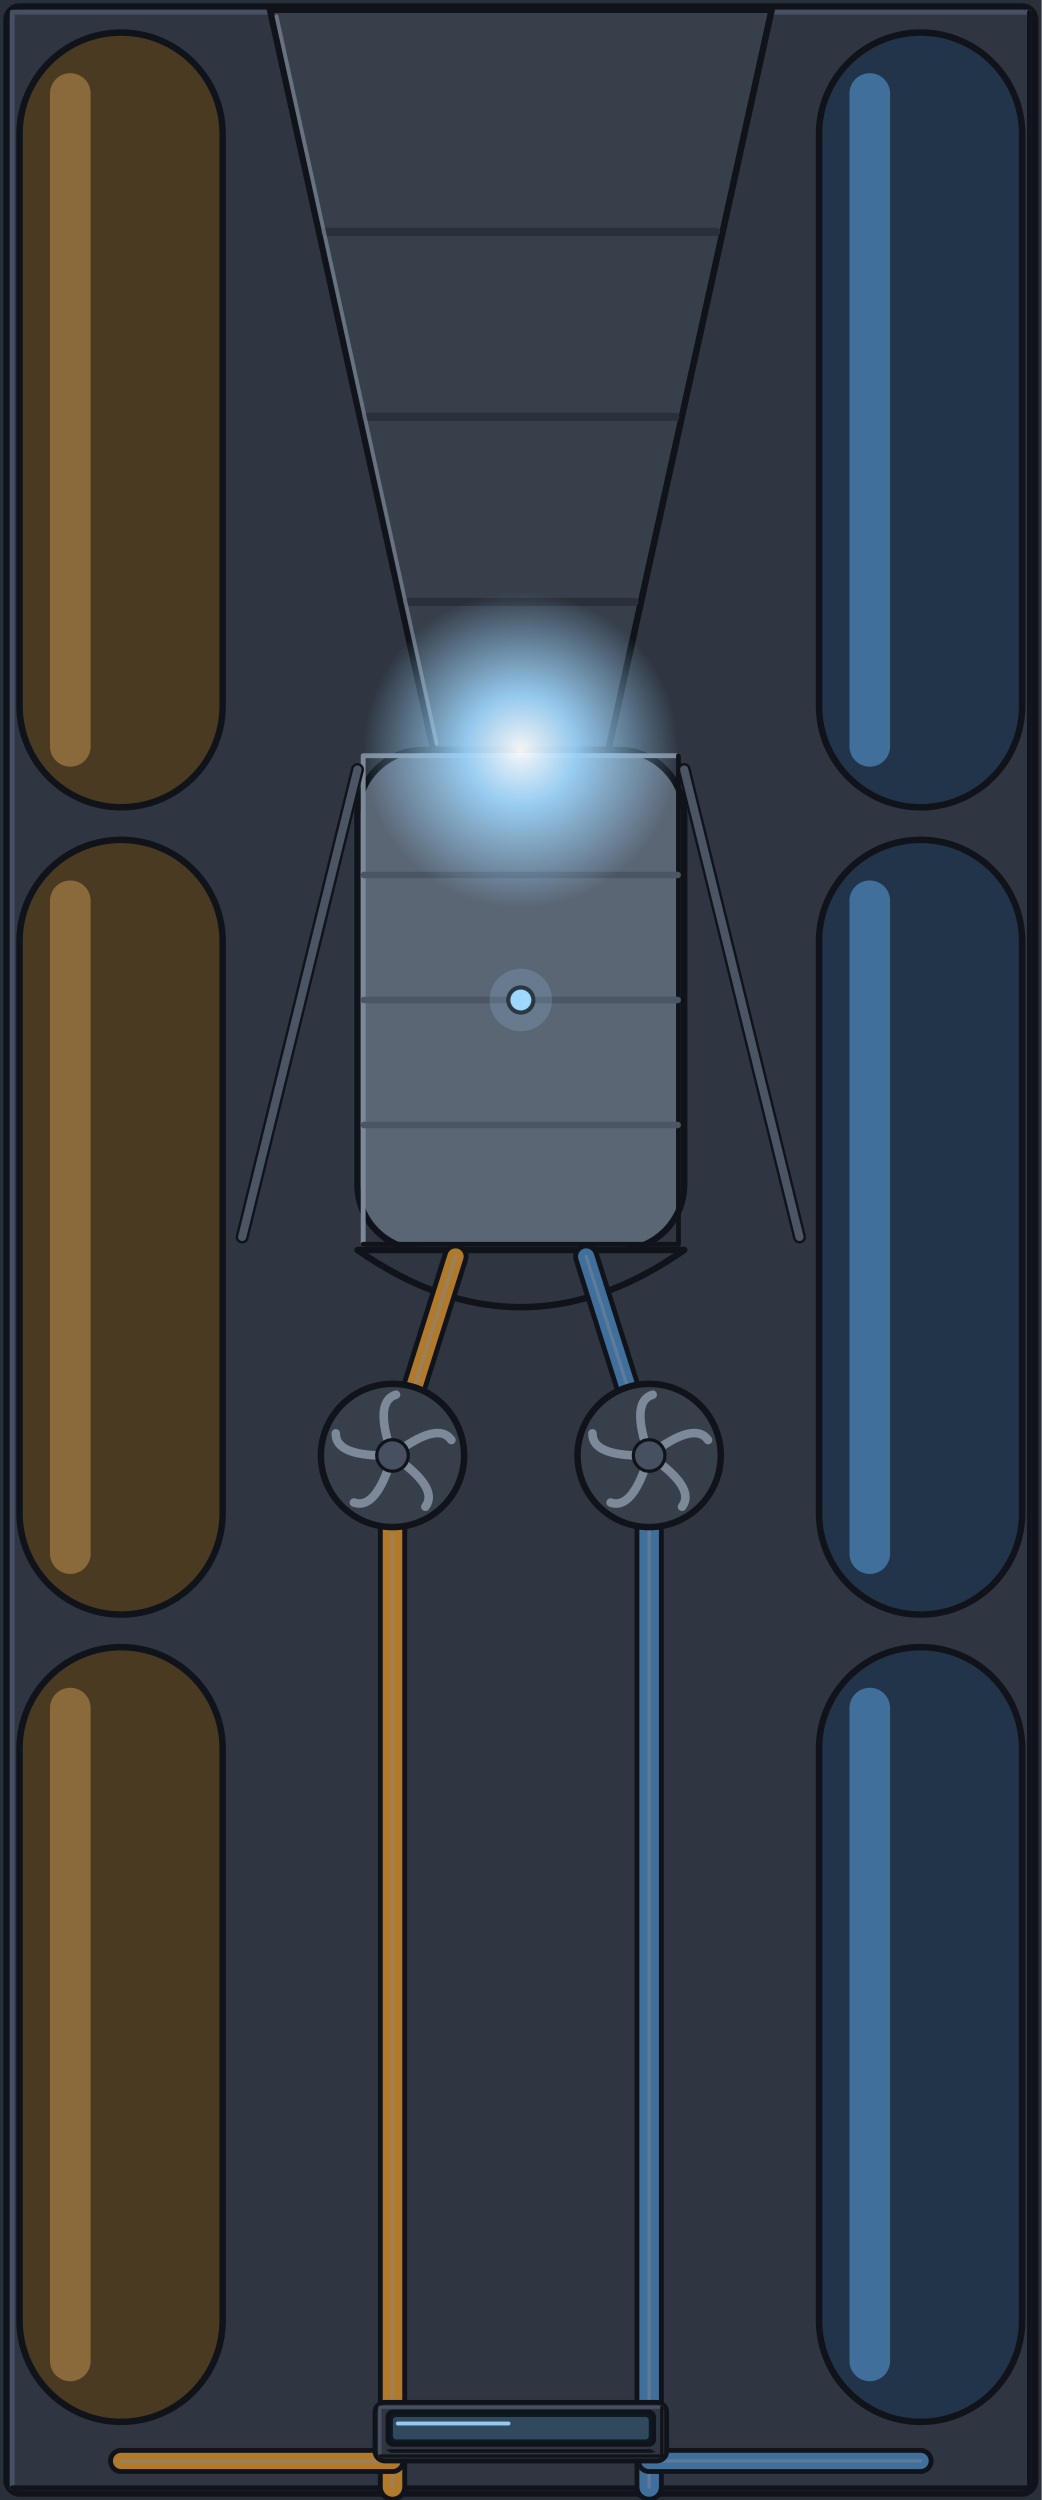
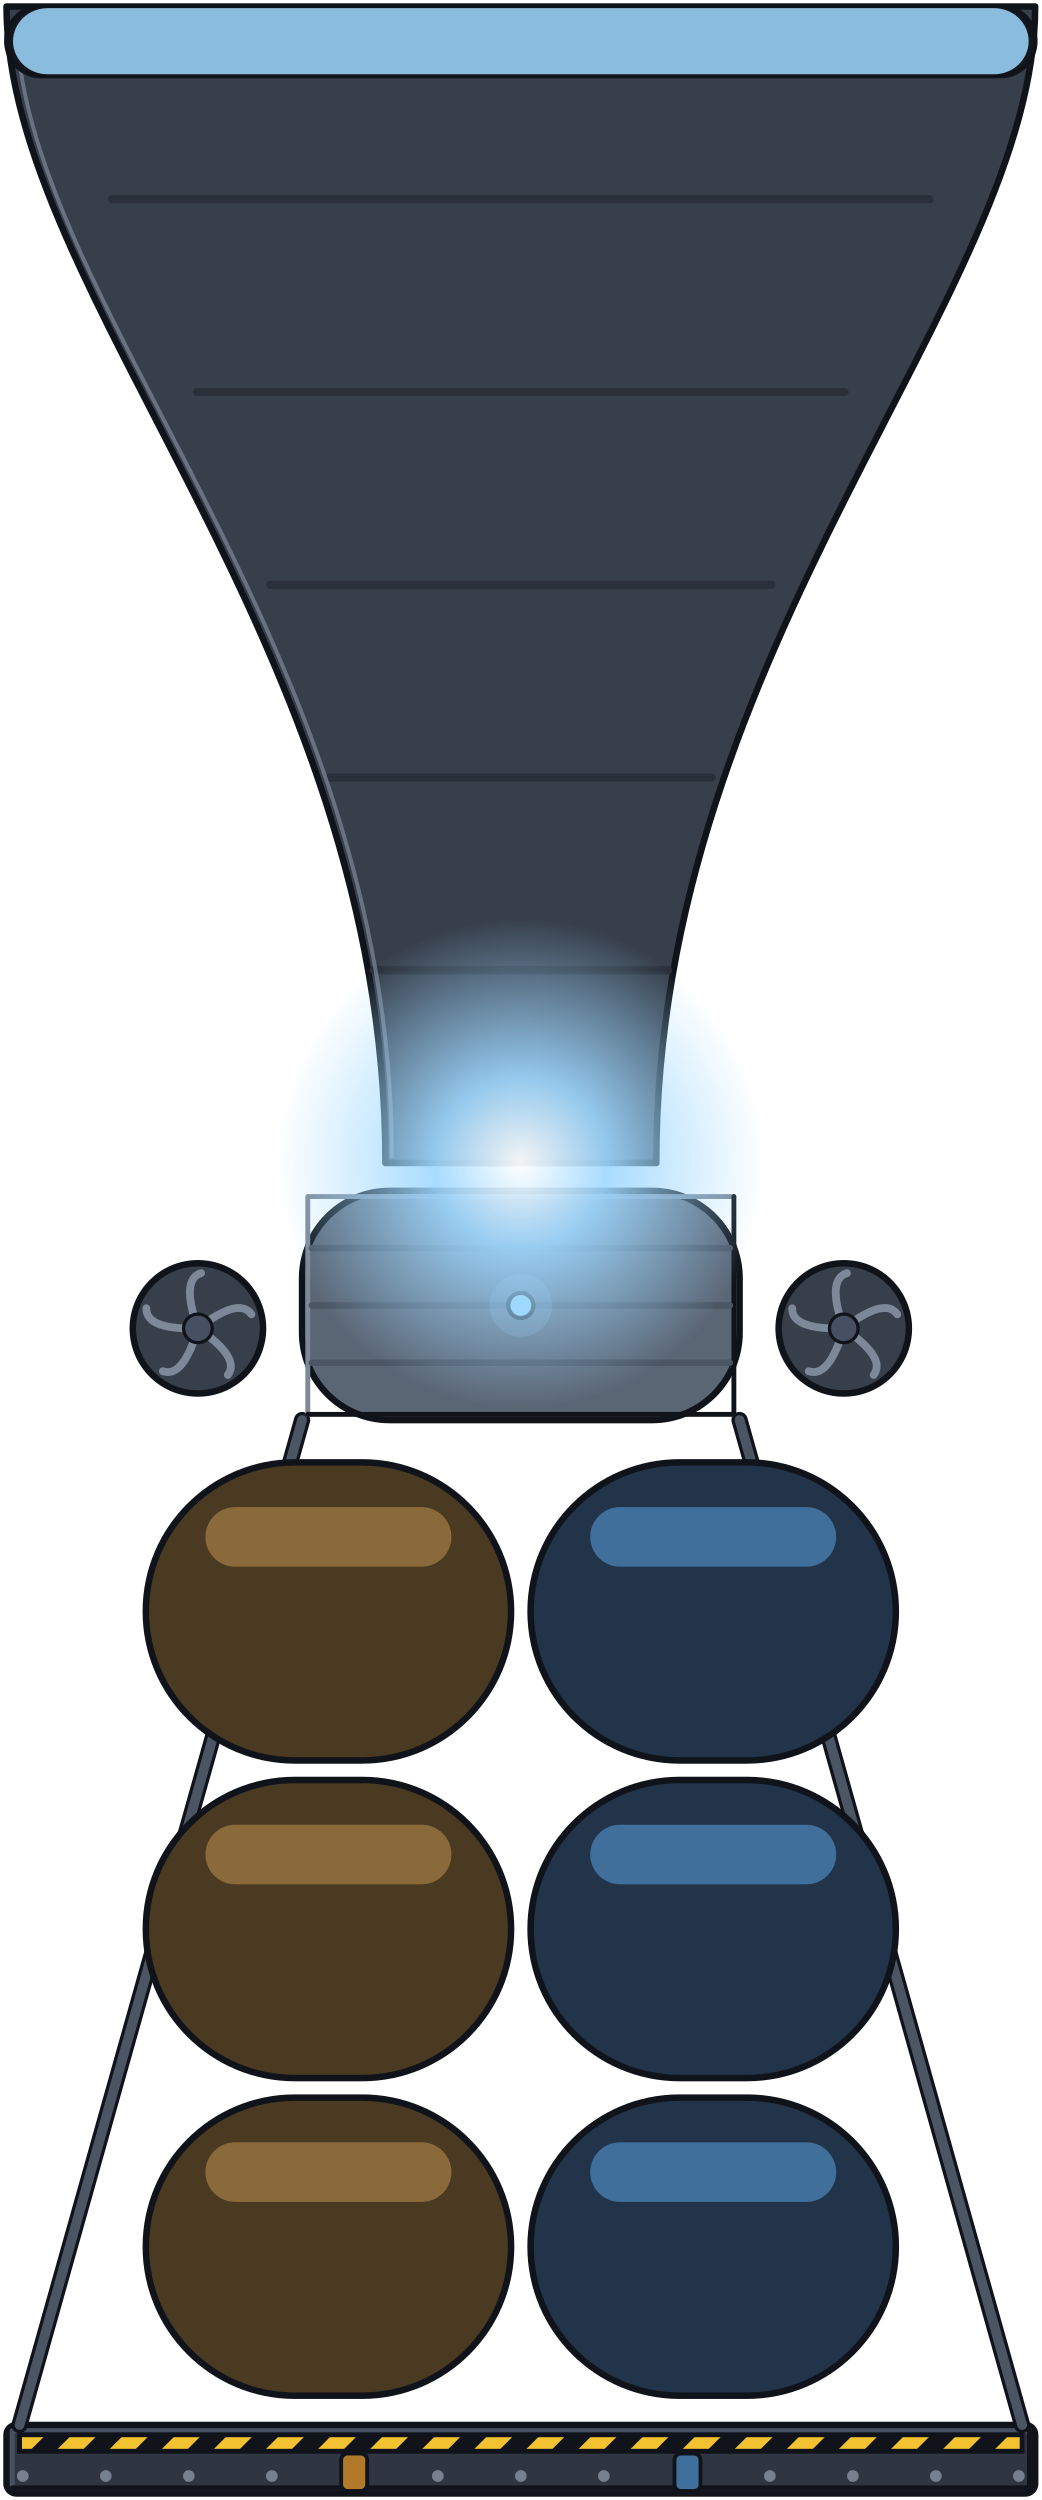
<svg xmlns="http://www.w3.org/2000/svg" width="320" height="768" viewBox="0 0 320 768">
  <defs>
-     <radialGradient id="engine_room_xl_throat">
+     <radialGradient id="engine_bell_xl_throat">
      <stop offset="0" stop-color="#ffffff" stop-opacity="0.95" />
      <stop offset="0.35" stop-color="#9fd8ff" stop-opacity="0.9" />
      <stop offset="1" stop-color="#9fd8ff" stop-opacity="0" />
    </radialGradient>
  </defs>
  <g id="base">
-     <rect x="0" y="0" width="320" height="768" fill="#2a3039" />
-     <rect x="2" y="2" width="316" height="764" rx="4" fill="#2f3641" stroke="#10141a" stroke-width="2" />
-     <path d="M3.75,764.25 L3.75,3.75 L316.25,3.75" fill="none" stroke="#465060" stroke-width="1.5" stroke-linejoin="round" stroke-linecap="round" />
-     <path d="M316.25,3.75 L316.25,764.25 L3.75,764.25" fill="none" stroke="#10141a" stroke-width="1.5" stroke-linejoin="round" stroke-linecap="round" />
-     <polygon points="82.94,3 237.06,3 186.88,230.4 133.12,230.4" fill="#373f4b" stroke="#10141a" stroke-width="2" stroke-linejoin="round" />
-     <line x1="100" y1="71.22" x2="220" y2="71.22" stroke="#2a3039" stroke-width="2.5" stroke-linecap="round" />
-     <line x1="112.54" y1="128.07" x2="207.46" y2="128.07" stroke="#2a3039" stroke-width="2.5" stroke-linecap="round" />
-     <line x1="125.08" y1="184.92" x2="194.92" y2="184.92" stroke="#2a3039" stroke-width="2.5" stroke-linecap="round" />
-     <line x1="84.94" y1="5" x2="134.12" y2="228.4" stroke="#7d8898" stroke-width="1.2" stroke-linecap="round" opacity="0.7" />
-     <rect x="109.82" y="230.4" width="100.35" height="153.6" rx="20.07" fill="#5b6675" stroke="#10141a" stroke-width="2" />
-     <path d="M111.57,382.25 L111.57,232.15 L208.43,232.15" fill="none" stroke="#7d8898" stroke-width="1.5" stroke-linejoin="round" stroke-linecap="round" />
-     <path d="M208.43,232.15 L208.43,382.25 L111.57,382.25" fill="none" stroke="#10141a" stroke-width="1.5" stroke-linejoin="round" stroke-linecap="round" />
-     <line x1="111.82" y1="268.8" x2="208.18" y2="268.8" stroke="#4b5563" stroke-width="2" stroke-linecap="round" />
-     <line x1="111.82" y1="307.2" x2="208.18" y2="307.2" stroke="#4b5563" stroke-width="2" stroke-linecap="round" />
-     <line x1="111.82" y1="345.6" x2="208.18" y2="345.6" stroke="#4b5563" stroke-width="2" stroke-linecap="round" />
-     <path d="M109.82,384 Q160,419.12 210.18,384 Z" fill="#2f3641" stroke="#10141a" stroke-width="2" stroke-linejoin="round" stroke-linecap="round" />
-     <line x1="74.4" y1="380" x2="109.82" y2="236.4" stroke="#10141a" stroke-width="4" stroke-linecap="round" />
-     <line x1="74.4" y1="380" x2="109.82" y2="236.4" stroke="#4b5563" stroke-width="2.5" stroke-linecap="round" />
-     <line x1="245.6" y1="380" x2="210.18" y2="236.4" stroke="#10141a" stroke-width="4" stroke-linecap="round" />
-     <line x1="245.6" y1="380" x2="210.18" y2="236.4" stroke="#4b5563" stroke-width="2.5" stroke-linecap="round" />
-     <line x1="120.58" y1="447.12" x2="139.93" y2="386" stroke="#10141a" stroke-width="8" stroke-linecap="round" />
-     <line x1="120.58" y1="447.12" x2="139.93" y2="386" stroke="#b07a2a" stroke-width="5" stroke-linecap="round" />
-     <line x1="120.58" y1="447.12" x2="139.93" y2="386" stroke="#7d8898" stroke-width="1" stroke-linecap="round" opacity="0.5" />
-     <line x1="120.58" y1="447.12" x2="120.58" y2="764" stroke="#10141a" stroke-width="9" stroke-linecap="round" />
-     <line x1="120.58" y1="447.12" x2="120.58" y2="764" stroke="#b07a2a" stroke-width="6" stroke-linecap="round" />
-     <line x1="120.58" y1="447.12" x2="120.58" y2="764" stroke="#7d8898" stroke-width="1" stroke-linecap="round" opacity="0.5" />
-     <circle cx="120.58" cy="447.12" r="22" fill="#373f4b" stroke="#10141a" stroke-width="2" />
-     <path d="M120.58,447.12 Q135.1,457.06 130.68,462.86" fill="none" stroke="#7d8898" stroke-width="2.64" stroke-linejoin="round" stroke-linecap="round" />
-     <path d="M120.58,447.12 Q115.61,464.01 108.73,461.59" fill="none" stroke="#7d8898" stroke-width="2.64" stroke-linejoin="round" stroke-linecap="round" />
-     <path d="M120.58,447.12 Q102.98,447.62 103.15,440.33" fill="none" stroke="#7d8898" stroke-width="2.64" stroke-linejoin="round" stroke-linecap="round" />
-     <path d="M120.58,447.12 Q114.67,430.55 121.65,428.45" fill="none" stroke="#7d8898" stroke-width="2.64" stroke-linejoin="round" stroke-linecap="round" />
-     <path d="M120.58,447.12 Q134.52,436.38 138.66,442.38" fill="none" stroke="#7d8898" stroke-width="2.64" stroke-linejoin="round" stroke-linecap="round" />
-     <circle cx="120.58" cy="447.12" r="4.84" fill="#465060" stroke="#10141a" stroke-width="1" />
-     <line x1="199.42" y1="447.12" x2="180.07" y2="386" stroke="#10141a" stroke-width="8" stroke-linecap="round" />
-     <line x1="199.42" y1="447.12" x2="180.07" y2="386" stroke="#3f6f9a" stroke-width="5" stroke-linecap="round" />
-     <line x1="199.42" y1="447.12" x2="180.07" y2="386" stroke="#7d8898" stroke-width="1" stroke-linecap="round" opacity="0.5" />
-     <line x1="199.42" y1="447.12" x2="199.42" y2="764" stroke="#10141a" stroke-width="9" stroke-linecap="round" />
-     <line x1="199.42" y1="447.12" x2="199.42" y2="764" stroke="#3f6f9a" stroke-width="6" stroke-linecap="round" />
-     <line x1="199.42" y1="447.12" x2="199.42" y2="764" stroke="#7d8898" stroke-width="1" stroke-linecap="round" opacity="0.5" />
-     <circle cx="199.42" cy="447.12" r="22" fill="#373f4b" stroke="#10141a" stroke-width="2" />
-     <path d="M199.42,447.12 Q213.95,457.06 209.53,462.86" fill="none" stroke="#7d8898" stroke-width="2.64" stroke-linejoin="round" stroke-linecap="round" />
-     <path d="M199.42,447.12 Q194.46,464.01 187.58,461.59" fill="none" stroke="#7d8898" stroke-width="2.64" stroke-linejoin="round" stroke-linecap="round" />
-     <path d="M199.42,447.12 Q181.83,447.62 182,440.33" fill="none" stroke="#7d8898" stroke-width="2.64" stroke-linejoin="round" stroke-linecap="round" />
-     <path d="M199.42,447.12 Q193.51,430.55 200.5,428.45" fill="none" stroke="#7d8898" stroke-width="2.64" stroke-linejoin="round" stroke-linecap="round" />
-     <path d="M199.42,447.12 Q213.36,436.38 217.51,442.38" fill="none" stroke="#7d8898" stroke-width="2.64" stroke-linejoin="round" stroke-linecap="round" />
-     <circle cx="199.42" cy="447.12" r="4.84" fill="#465060" stroke="#10141a" stroke-width="1" />
-     <circle cx="160" cy="307.2" r="4" fill="#1b2028" stroke="#10141a" stroke-width="1" />
-     <rect x="6" y="10" width="62.4" height="238" rx="31.2" fill="#4a3a22" stroke="#10141a" stroke-width="2" />
-     <rect x="15.36" y="22.48" width="12.48" height="213.04" rx="6.24" fill="#8a6a3a" />
-     <rect x="6" y="258" width="62.4" height="238" rx="31.2" fill="#4a3a22" stroke="#10141a" stroke-width="2" />
-     <rect x="15.36" y="270.48" width="12.48" height="213.04" rx="6.24" fill="#8a6a3a" />
-     <rect x="6" y="506" width="62.4" height="238" rx="31.2" fill="#4a3a22" stroke="#10141a" stroke-width="2" />
-     <rect x="15.36" y="518.48" width="12.48" height="213.04" rx="6.24" fill="#8a6a3a" />
-     <line x1="37.2" y1="756" x2="120.58" y2="756" stroke="#10141a" stroke-width="8" stroke-linecap="round" />
-     <line x1="37.2" y1="756" x2="120.58" y2="756" stroke="#b07a2a" stroke-width="5" stroke-linecap="round" />
-     <line x1="37.2" y1="756" x2="120.58" y2="756" stroke="#7d8898" stroke-width="1" stroke-linecap="round" opacity="0.5" />
-     <rect x="251.6" y="10" width="62.4" height="238" rx="31.2" fill="#22344a" stroke="#10141a" stroke-width="2" />
-     <rect x="260.96" y="22.48" width="12.48" height="213.04" rx="6.24" fill="#3f6f9a" />
-     <rect x="251.6" y="258" width="62.4" height="238" rx="31.2" fill="#22344a" stroke="#10141a" stroke-width="2" />
-     <rect x="260.96" y="270.48" width="12.48" height="213.04" rx="6.24" fill="#3f6f9a" />
-     <rect x="251.6" y="506" width="62.4" height="238" rx="31.2" fill="#22344a" stroke="#10141a" stroke-width="2" />
-     <rect x="260.96" y="518.48" width="12.48" height="213.04" rx="6.24" fill="#3f6f9a" />
-     <line x1="282.8" y1="756" x2="199.42" y2="756" stroke="#10141a" stroke-width="8" stroke-linecap="round" />
-     <line x1="282.8" y1="756" x2="199.42" y2="756" stroke="#3f6f9a" stroke-width="5" stroke-linecap="round" />
-     <line x1="282.8" y1="756" x2="199.42" y2="756" stroke="#7d8898" stroke-width="1" stroke-linecap="round" opacity="0.5" />
-     <rect x="115.2" y="738" width="89.6" height="18" rx="3" fill="#2f3641" stroke="#10141a" stroke-width="1.5" />
-     <path d="M116.7,754.5 L116.7,739.5 L203.3,739.5" fill="none" stroke="#465060" stroke-width="1" stroke-linejoin="round" stroke-linecap="round" />
-     <path d="M203.3,739.5 L203.3,754.5 L116.7,754.5" fill="none" stroke="#10141a" stroke-width="1" stroke-linejoin="round" stroke-linecap="round" />
-     <rect x="119.2" y="741" width="81.6" height="9.9" rx="1.5" fill="#0c1a26" stroke="#10141a" stroke-width="1.5" />
-     <rect x="119.2" y="752.9" width="81.6" height="0.1" rx="1" fill="#465060" stroke="#10141a" stroke-width="1" />
+     <rect x="2" y="744.96" width="316" height="21.04" rx="3" fill="#2f3641" stroke="#10141a" stroke-width="2" />
+     <path d="M3.75,764.25 L3.75,746.71 L316.25,746.71" fill="none" stroke="#465060" stroke-width="1.5" stroke-linejoin="round" stroke-linecap="round" />
+     <path d="M316.25,746.71 L316.25,764.25 L3.75,764.25" fill="none" stroke="#10141a" stroke-width="1.5" stroke-linejoin="round" stroke-linecap="round" />
+     <clipPath id="hz_bell_xl_6_747">
+       <rect x="6" y="747.96" width="308" height="5.07" />
+     </clipPath>
+     <rect x="6" y="747.96" width="308" height="5.07" fill="#f2c230" />
+     <g clip-path="url(#hz_bell_xl_6_747)">
+       <polygon points="-7,753.03 1,753.03 6.07,747.96 -1.93,747.96" fill="#10141a" />
+       <polygon points="9,753.03 17,753.03 22.07,747.96 14.07,747.96" fill="#10141a" />
+       <polygon points="25,753.03 33,753.03 38.07,747.96 30.07,747.96" fill="#10141a" />
+       <polygon points="41,753.03 49,753.03 54.07,747.96 46.07,747.96" fill="#10141a" />
+       <polygon points="57,753.03 65,753.03 70.07,747.96 62.07,747.96" fill="#10141a" />
+       <polygon points="73,753.03 81,753.03 86.07,747.96 78.07,747.96" fill="#10141a" />
+       <polygon points="89,753.03 97,753.03 102.07,747.96 94.07,747.96" fill="#10141a" />
+       <polygon points="105,753.03 113,753.03 118.07,747.96 110.07,747.96" fill="#10141a" />
+       <polygon points="121,753.03 129,753.03 134.07,747.96 126.07,747.96" fill="#10141a" />
+       <polygon points="137,753.03 145,753.03 150.07,747.96 142.07,747.96" fill="#10141a" />
+       <polygon points="153,753.03 161,753.03 166.07,747.96 158.07,747.96" fill="#10141a" />
+       <polygon points="169,753.03 177,753.03 182.07,747.96 174.07,747.96" fill="#10141a" />
+       <polygon points="185,753.03 193,753.03 198.07,747.96 190.07,747.96" fill="#10141a" />
+       <polygon points="201,753.03 209,753.03 214.07,747.96 206.07,747.96" fill="#10141a" />
+       <polygon points="217,753.03 225,753.03 230.07,747.96 222.07,747.96" fill="#10141a" />
+       <polygon points="233,753.03 241,753.03 246.07,747.96 238.07,747.96" fill="#10141a" />
+       <polygon points="249,753.03 257,753.03 262.07,747.96 254.07,747.96" fill="#10141a" />
+       <polygon points="265,753.03 273,753.03 278.07,747.96 270.07,747.96" fill="#10141a" />
+       <polygon points="281,753.03 289,753.03 294.07,747.96 286.07,747.96" fill="#10141a" />
+       <polygon points="297,753.03 305,753.03 310.07,747.96 302.07,747.96" fill="#10141a" />
+       <polygon points="313,753.03 321,753.03 326.07,747.96 318.07,747.96" fill="#10141a" />
+     </g>
+     <rect x="6" y="747.96" width="308" height="5.07" fill="none" stroke="#10141a" stroke-width="1.5" />
+     <circle cx="7" cy="760.63" r="1.8" fill="#7d8898" opacity="0.9" />
+     <circle cx="32.5" cy="760.63" r="1.8" fill="#7d8898" opacity="0.9" />
+     <circle cx="58" cy="760.63" r="1.8" fill="#7d8898" opacity="0.9" />
+     <circle cx="83.5" cy="760.63" r="1.8" fill="#7d8898" opacity="0.9" />
+     <circle cx="109" cy="760.63" r="1.8" fill="#7d8898" opacity="0.9" />
+     <circle cx="134.5" cy="760.63" r="1.8" fill="#7d8898" opacity="0.9" />
+     <circle cx="160" cy="760.63" r="1.8" fill="#7d8898" opacity="0.9" />
+     <circle cx="185.5" cy="760.63" r="1.8" fill="#7d8898" opacity="0.9" />
+     <circle cx="211" cy="760.63" r="1.8" fill="#7d8898" opacity="0.9" />
+     <circle cx="236.5" cy="760.63" r="1.8" fill="#7d8898" opacity="0.9" />
+     <circle cx="262" cy="760.63" r="1.8" fill="#7d8898" opacity="0.9" />
+     <circle cx="287.5" cy="760.63" r="1.8" fill="#7d8898" opacity="0.9" />
+     <circle cx="313" cy="760.63" r="1.8" fill="#7d8898" opacity="0.9" />
+     <rect x="104.8" y="753.72" width="8" height="11.52" rx="2" fill="#b07a2a" stroke="#10141a" stroke-width="1.2" />
+     <rect x="207.2" y="753.72" width="8" height="11.52" rx="2" fill="#3f6f9a" stroke="#10141a" stroke-width="1.2" />
+     <line x1="6" y1="744.96" x2="92.8" y2="436.24" stroke="#10141a" stroke-width="5" stroke-linecap="round" />
+     <line x1="6" y1="744.96" x2="92.8" y2="436.24" stroke="#4b5563" stroke-width="3" stroke-linecap="round" />
+     <line x1="314" y1="744.96" x2="227.2" y2="436.24" stroke="#10141a" stroke-width="5" stroke-linecap="round" />
+     <line x1="314" y1="744.96" x2="227.2" y2="436.24" stroke="#4b5563" stroke-width="3" stroke-linecap="round" />
+     <rect x="44.8" y="449.24" width="112.2" height="91.57" rx="45.79" fill="#4a3a22" stroke="#10141a" stroke-width="2" />
+     <rect x="63.11" y="462.98" width="75.57" height="18.31" rx="9.16" fill="#8a6a3a" />
+     <rect x="163" y="449.24" width="112.2" height="91.57" rx="45.79" fill="#22344a" stroke="#10141a" stroke-width="2" />
+     <rect x="181.31" y="462.98" width="75.57" height="18.31" rx="9.16" fill="#3f6f9a" />
+     <rect x="44.8" y="546.81" width="112.2" height="91.57" rx="45.79" fill="#4a3a22" stroke="#10141a" stroke-width="2" />
+     <rect x="63.11" y="560.55" width="75.57" height="18.31" rx="9.16" fill="#8a6a3a" />
+     <rect x="163" y="546.81" width="112.2" height="91.57" rx="45.79" fill="#22344a" stroke="#10141a" stroke-width="2" />
+     <rect x="181.31" y="560.55" width="75.57" height="18.31" rx="9.16" fill="#3f6f9a" />
+     <rect x="44.8" y="644.39" width="112.2" height="91.57" rx="45.79" fill="#4a3a22" stroke="#10141a" stroke-width="2" />
+     <rect x="63.11" y="658.12" width="75.57" height="18.31" rx="9.16" fill="#8a6a3a" />
+     <rect x="163" y="644.39" width="112.2" height="91.57" rx="45.79" fill="#22344a" stroke="#10141a" stroke-width="2" />
+     <rect x="181.31" y="658.12" width="75.57" height="18.31" rx="9.16" fill="#3f6f9a" />
+     <rect x="92.8" y="365.84" width="134.4" height="70.4" rx="26.88" fill="#5b6675" stroke="#10141a" stroke-width="2" />
+     <path d="M94.55,434.49 L94.55,367.59 L225.45,367.59" fill="none" stroke="#7d8898" stroke-width="1.5" stroke-linejoin="round" stroke-linecap="round" />
+     <path d="M225.45,367.59 L225.45,434.49 L94.55,434.49" fill="none" stroke="#10141a" stroke-width="1.5" stroke-linejoin="round" stroke-linecap="round" />
+     <line x1="95.8" y1="383.44" x2="224.2" y2="383.44" stroke="#4b5563" stroke-width="2" stroke-linecap="round" />
+     <line x1="95.8" y1="401.04" x2="224.2" y2="401.04" stroke="#4b5563" stroke-width="2" stroke-linecap="round" />
+     <line x1="95.8" y1="418.64" x2="224.2" y2="418.64" stroke="#4b5563" stroke-width="2" stroke-linecap="round" />
+     <circle cx="60.8" cy="408.08" r="20" fill="#373f4b" stroke="#10141a" stroke-width="2" />
+     <path d="M60.8,408.08 Q74.01,417.11 69.99,422.39" fill="none" stroke="#7d8898" stroke-width="2.4" stroke-linejoin="round" stroke-linecap="round" />
+     <path d="M60.8,408.08 Q56.29,423.43 50.03,421.24" fill="none" stroke="#7d8898" stroke-width="2.4" stroke-linejoin="round" stroke-linecap="round" />
+     <path d="M60.8,408.08 Q44.81,408.53 44.96,401.91" fill="none" stroke="#7d8898" stroke-width="2.4" stroke-linejoin="round" stroke-linecap="round" />
+     <path d="M60.8,408.08 Q55.43,393.01 61.78,391.11" fill="none" stroke="#7d8898" stroke-width="2.4" stroke-linejoin="round" stroke-linecap="round" />
+     <path d="M60.8,408.08 Q73.47,398.31 77.24,403.76" fill="none" stroke="#7d8898" stroke-width="2.4" stroke-linejoin="round" stroke-linecap="round" />
+     <circle cx="60.8" cy="408.08" r="4.4" fill="#465060" stroke="#10141a" stroke-width="1" />
+     <circle cx="259.2" cy="408.08" r="20" fill="#373f4b" stroke="#10141a" stroke-width="2" />
+     <path d="M259.2,408.08 Q272.41,417.11 268.39,422.39" fill="none" stroke="#7d8898" stroke-width="2.4" stroke-linejoin="round" stroke-linecap="round" />
+     <path d="M259.2,408.08 Q254.69,423.43 248.43,421.24" fill="none" stroke="#7d8898" stroke-width="2.4" stroke-linejoin="round" stroke-linecap="round" />
+     <path d="M259.2,408.08 Q243.21,408.53 243.36,401.91" fill="none" stroke="#7d8898" stroke-width="2.4" stroke-linejoin="round" stroke-linecap="round" />
+     <path d="M259.2,408.08 Q253.83,393.01 260.18,391.11" fill="none" stroke="#7d8898" stroke-width="2.4" stroke-linejoin="round" stroke-linecap="round" />
+     <path d="M259.2,408.08 Q271.87,398.31 275.64,403.76" fill="none" stroke="#7d8898" stroke-width="2.4" stroke-linejoin="round" stroke-linecap="round" />
+     <circle cx="259.2" cy="408.08" r="4.4" fill="#465060" stroke="#10141a" stroke-width="1" />
+     <path d="M118.4,357.28 C118.4,197.4 2,90.82 2,2 L318,2 C318,90.82 201.6,197.4 201.6,357.28 Z" fill="#373f4b" stroke="#10141a" stroke-width="2" stroke-linejoin="round" stroke-linecap="round" />
+     <line x1="114.78" y1="298.07" x2="205.22" y2="298.07" stroke="#2a3039" stroke-width="2.5" stroke-linecap="round" />
+     <line x1="101.33" y1="238.85" x2="218.67" y2="238.85" stroke="#2a3039" stroke-width="2.5" stroke-linecap="round" />
+     <line x1="83" y1="179.64" x2="237" y2="179.64" stroke="#2a3039" stroke-width="2.5" stroke-linecap="round" />
+     <line x1="60.56" y1="120.43" x2="259.44" y2="120.43" stroke="#2a3039" stroke-width="2.5" stroke-linecap="round" />
+     <line x1="34.45" y1="61.21" x2="285.55" y2="61.21" stroke="#2a3039" stroke-width="2.5" stroke-linecap="round" />
+     <path d="M120.4,355.28 C120.4,197.4 5,90.82 5,5" fill="none" stroke="#7d8898" stroke-width="1.2" stroke-linejoin="round" stroke-linecap="round" opacity="0.7" />
+     <rect x="2" y="2" width="316" height="21.32" rx="10.66" fill="#14181e" stroke="#10141a" stroke-width="1.5" />
+     <circle cx="160" cy="401.04" r="4" fill="#1b2028" stroke="#10141a" stroke-width="1" />
  </g>
  <g id="emissive">
    <g data-light="glow">
-       <circle cx="160" cy="230.4" r="48.38" fill="url(#engine_room_xl_throat)" />
+       <rect x="4" y="2.5" width="312" height="20.32" rx="10.66" fill="#9fd8ff" opacity="0.85" />
+       <circle cx="160" cy="357.28" r="74.88" fill="url(#engine_bell_xl_throat)" />
    </g>
    <g data-light="glow">
-       <circle cx="160" cy="307.2" r="9.6" fill="#9fd8ff" opacity="0.18" />
-       <circle cx="160" cy="307.2" r="3.2" fill="#9fd8ff" />
+       <circle cx="160" cy="401.04" r="9.6" fill="#9fd8ff" opacity="0.18" />
+       <circle cx="160" cy="401.04" r="3.2" fill="#9fd8ff" />
    </g>
-     <rect x="120.7" y="742.5" width="78.6" height="6.9" rx="1" fill="#9fd8ff" opacity="0.25" />
-     <line x1="122.2" y1="744.5" x2="156.22" y2="744.5" stroke="#9fd8ff" stroke-width="1.2" stroke-linecap="round" opacity="0.9" />
  </g>
</svg>
